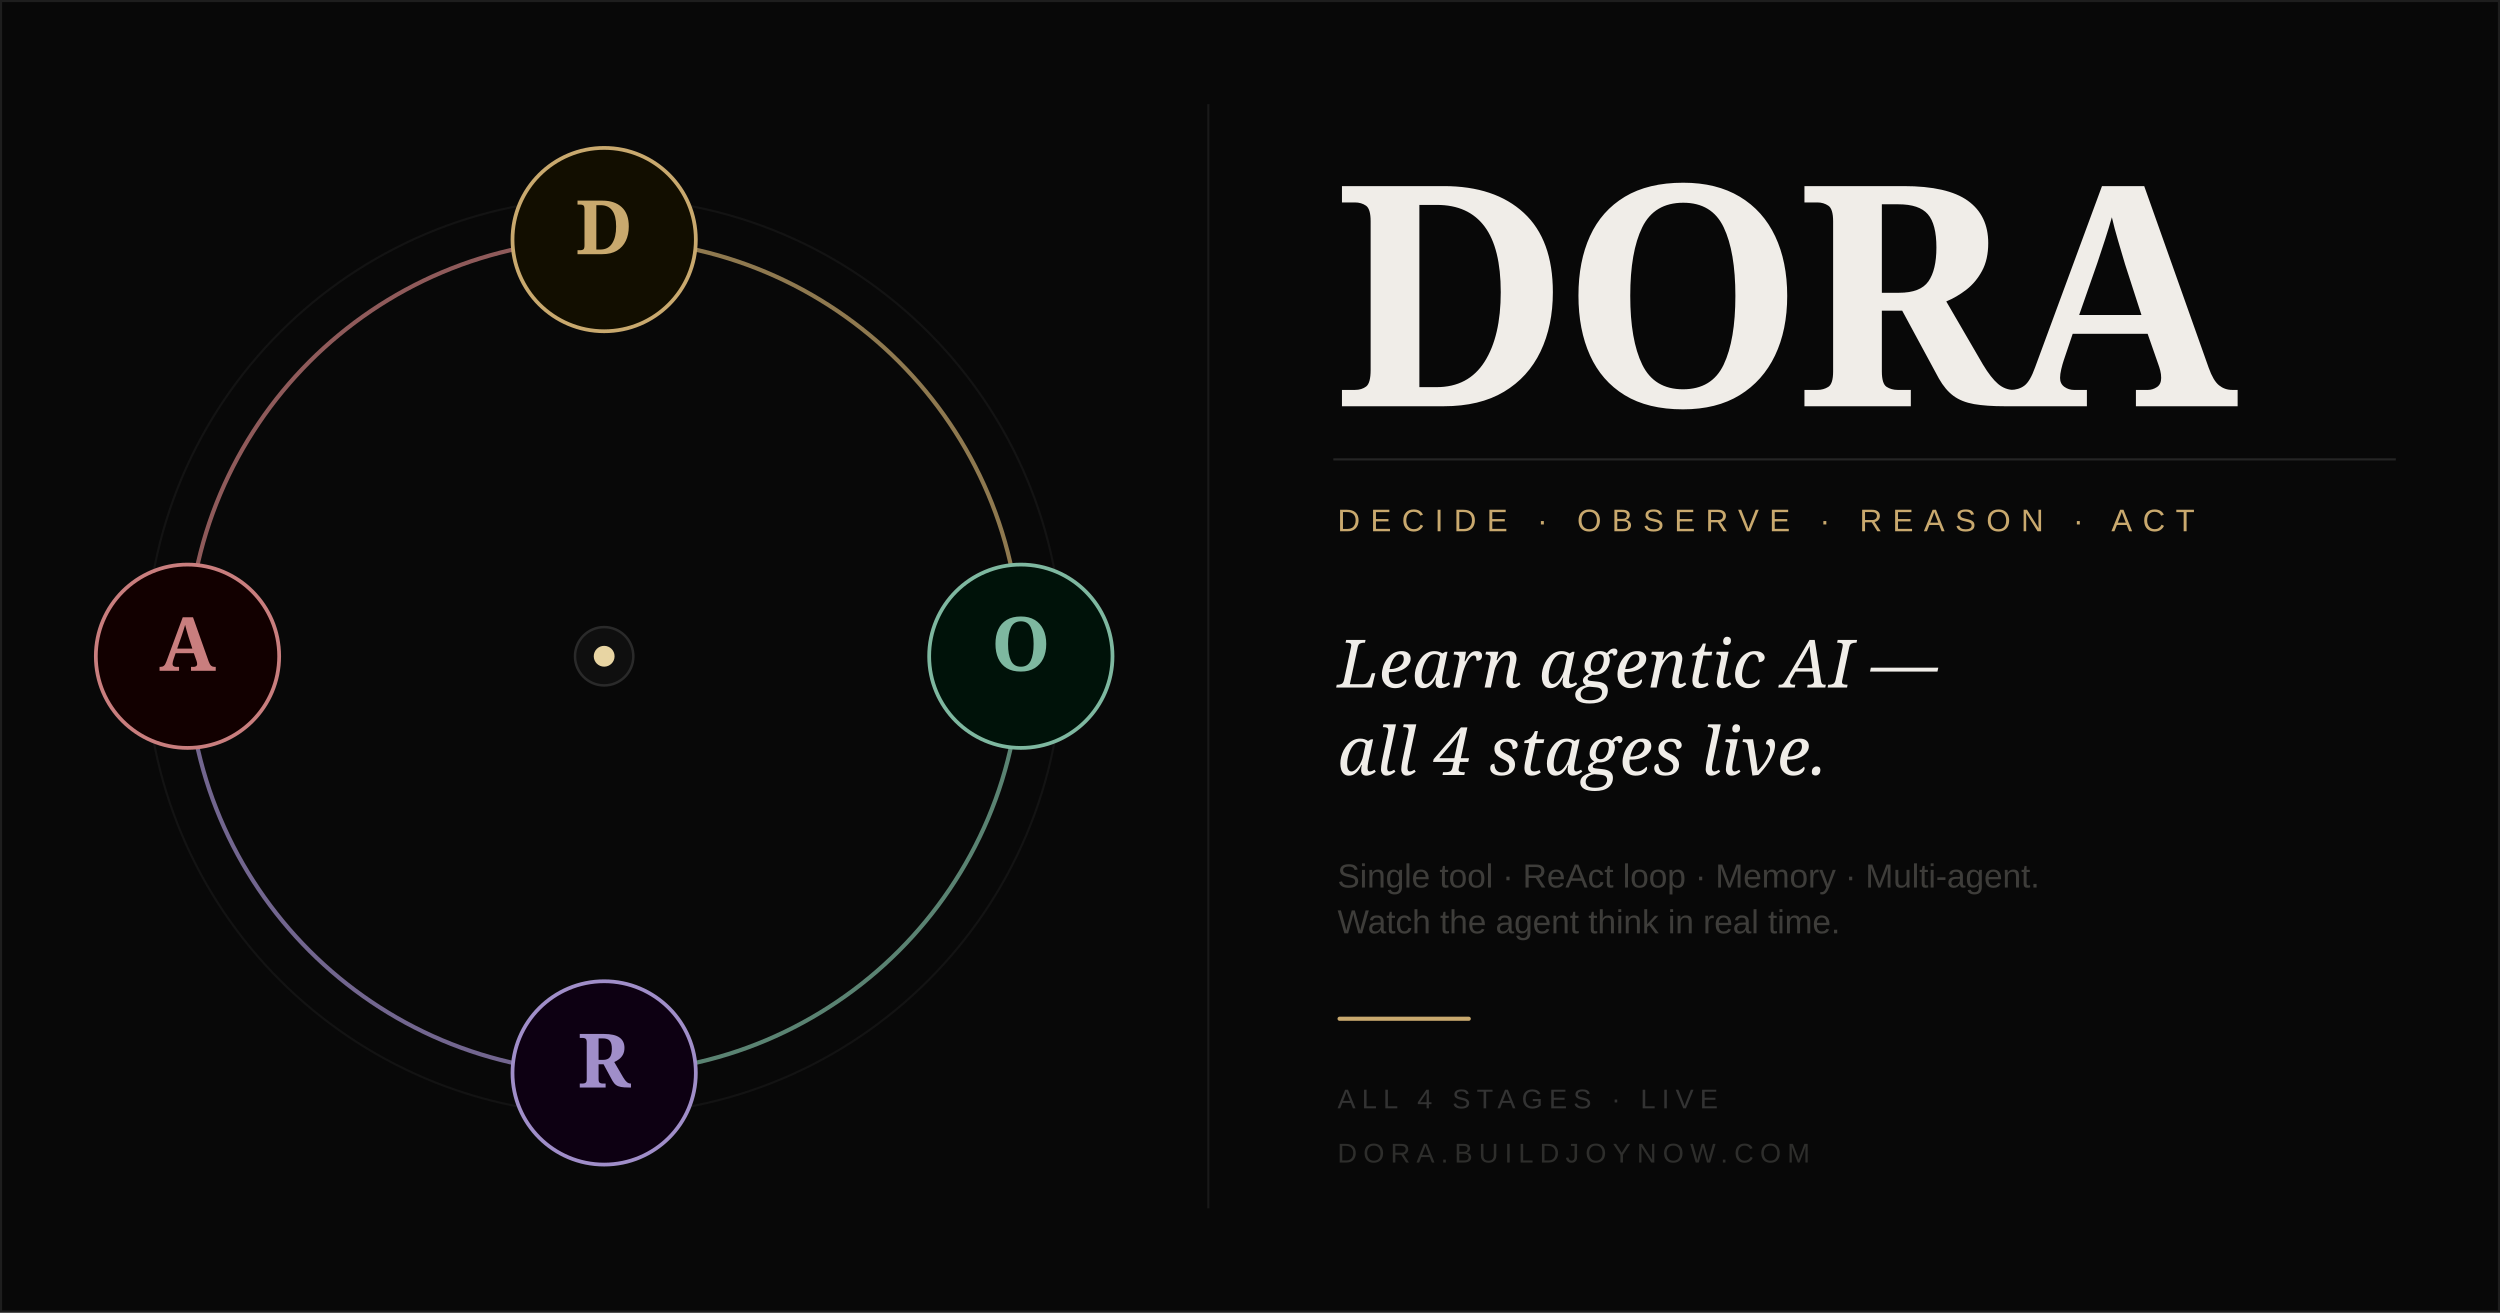
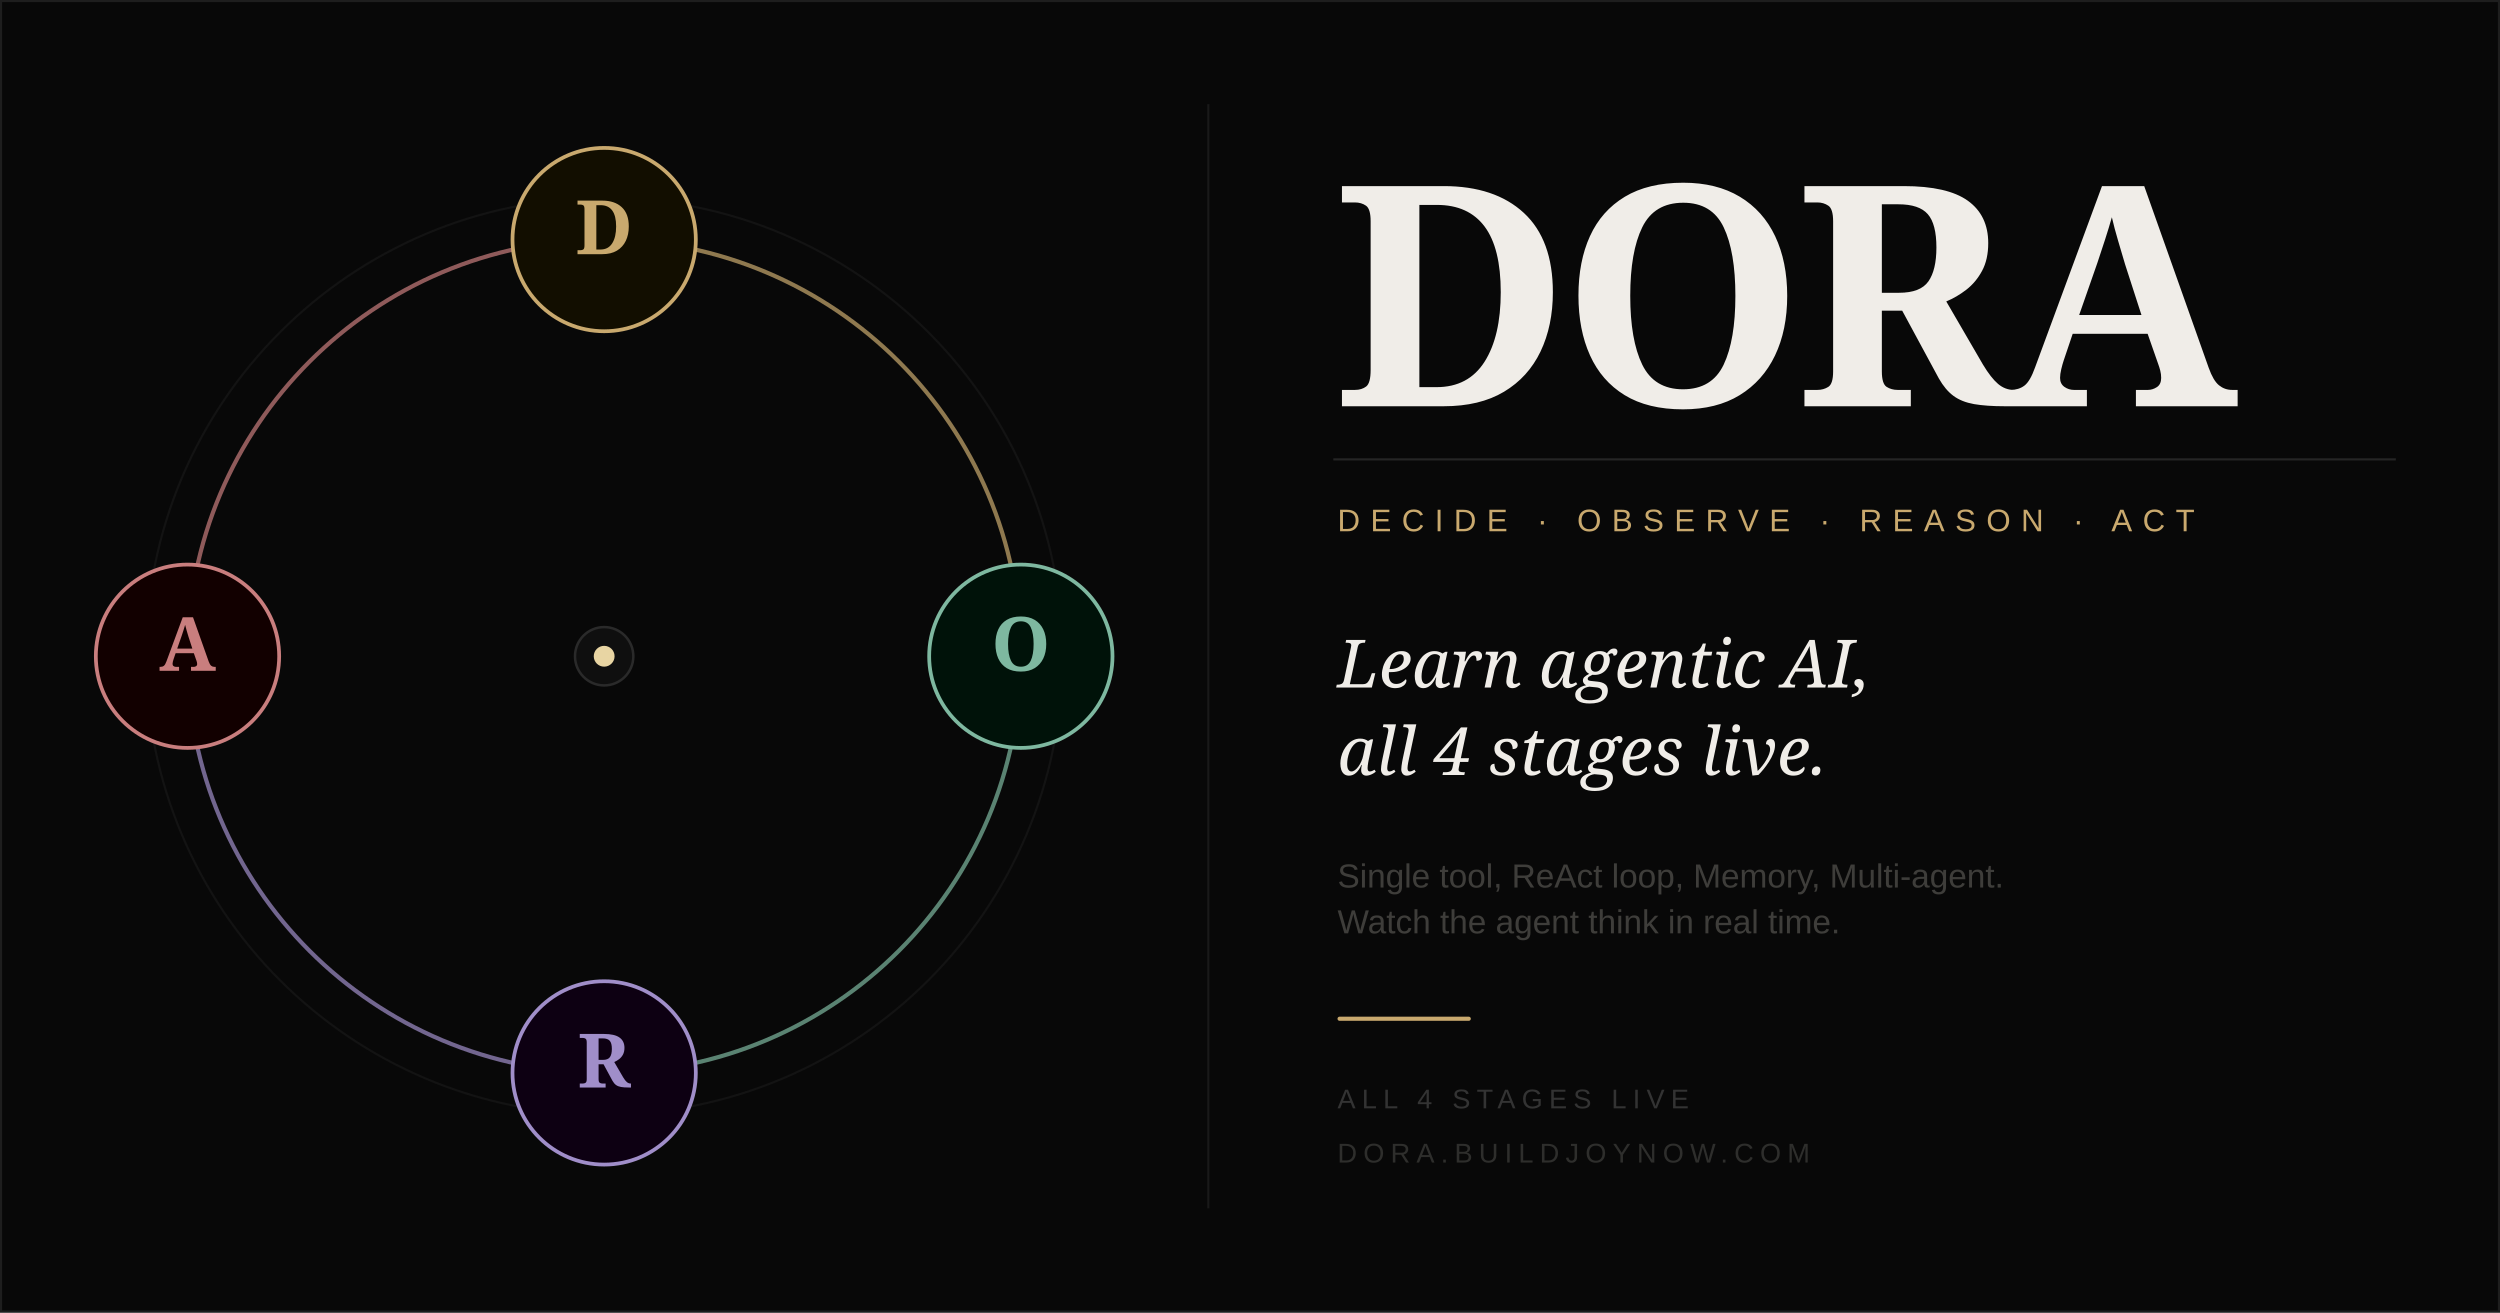
<svg xmlns="http://www.w3.org/2000/svg" width="1200" height="630" viewBox="0 0 1200 630" fill="none">
  <rect width="1200" height="630" fill="#080808" />
  <rect x="0.5" y="0.5" width="1199" height="629" stroke="#1e1e1e" stroke-width="1" />
  <circle cx="290" cy="315" r="220" stroke="#131313" stroke-width="1" />
  <path d="M290 115 A200 200 0 0 1 490 315" stroke="#c9a96e" stroke-width="2" fill="none" stroke-linecap="round" opacity="0.7" />
  <path d="M490 315 A200 200 0 0 1 290 515" stroke="#7eb8a0" stroke-width="2" fill="none" stroke-linecap="round" opacity="0.7" />
  <path d="M290 515 A200 200 0 0 1 90 315" stroke="#a08ec9" stroke-width="2" fill="none" stroke-linecap="round" opacity="0.7" />
  <path d="M90 315 A200 200 0 0 1 290 115" stroke="#c97e7e" stroke-width="2" fill="none" stroke-linecap="round" opacity="0.7" />
  <circle cx="290" cy="115" r="44" fill="#120e00" stroke="#c9a96e" stroke-width="1.8" />
  <text x="290" y="122" font-family="Georgia,serif" font-size="36" font-weight="700" fill="#c9a96e" text-anchor="middle">D</text>
  <circle cx="490" cy="315" r="44" fill="#001209" stroke="#7eb8a0" stroke-width="1.8" />
  <text x="490" y="322" font-family="Georgia,serif" font-size="36" font-weight="700" fill="#7eb8a0" text-anchor="middle">O</text>
  <circle cx="290" cy="515" r="44" fill="#0d0012" stroke="#a08ec9" stroke-width="1.8" />
  <text x="290" y="522" font-family="Georgia,serif" font-size="36" font-weight="700" fill="#a08ec9" text-anchor="middle">R</text>
  <circle cx="90" cy="315" r="44" fill="#120000" stroke="#c97e7e" stroke-width="1.8" />
  <text x="90" y="322" font-family="Georgia,serif" font-size="36" font-weight="700" fill="#c97e7e" text-anchor="middle">A</text>
  <circle cx="290" cy="315" r="14" fill="#0f0f0f" stroke="#2a2a2a" stroke-width="1.2" />
  <circle cx="290" cy="315" r="5" fill="#e8d5a3" />
  <line x1="580" y1="50" x2="580" y2="580" stroke="#191919" stroke-width="1" />
  <text x="640" y="195" font-family="Georgia,serif" font-size="148" font-weight="700" fill="#f0ede8" letter-spacing="-4">DORA</text>
  <rect x="640" y="220" width="510" height="1" fill="#252525" />
  <text x="642" y="255" font-family="Arial,sans-serif" font-size="15" fill="#c9a96e" letter-spacing="5">DECIDE · OBSERVE · REASON · ACT</text>
-   <text x="642" y="330" font-family="Georgia,serif" font-size="32" fill="#f0ede8" font-style="italic">Learn agentic AI —</text>
+   <text x="642" y="330" font-family="Georgia,serif" font-size="32" fill="#f0ede8" font-style="italic">Learn agentic AI,</text>
  <text x="642" y="372" font-family="Georgia,serif" font-size="32" fill="#f0ede8" font-style="italic">all 4 stages live.</text>
-   <text x="642" y="426" font-family="Arial,sans-serif" font-size="16" fill="#3e3d3a">Single tool · ReAct loop · Memory · Multi-agent.</text>
+   <text x="642" y="426" font-family="Arial,sans-serif" font-size="16" fill="#3e3d3a">Single tool, ReAct loop, Memory, Multi-agent.</text>
  <text x="642" y="448" font-family="Arial,sans-serif" font-size="16" fill="#3e3d3a">Watch the agent think in real time.</text>
  <rect x="642" y="488" width="64" height="2" fill="#c9a96e" rx="1" />
-   <text x="642" y="532" font-family="Arial,sans-serif" font-size="13" fill="#333" letter-spacing="3">ALL 4 STAGES · LIVE</text>
+   <text x="642" y="532" font-family="Arial,sans-serif" font-size="13" fill="#333" letter-spacing="3">ALL 4 STAGES LIVE</text>
  <text x="642" y="558" font-family="Arial,sans-serif" font-size="13" fill="#2e2e2c" letter-spacing="3">DORA.BUILDJOYNOW.COM</text>
</svg>
